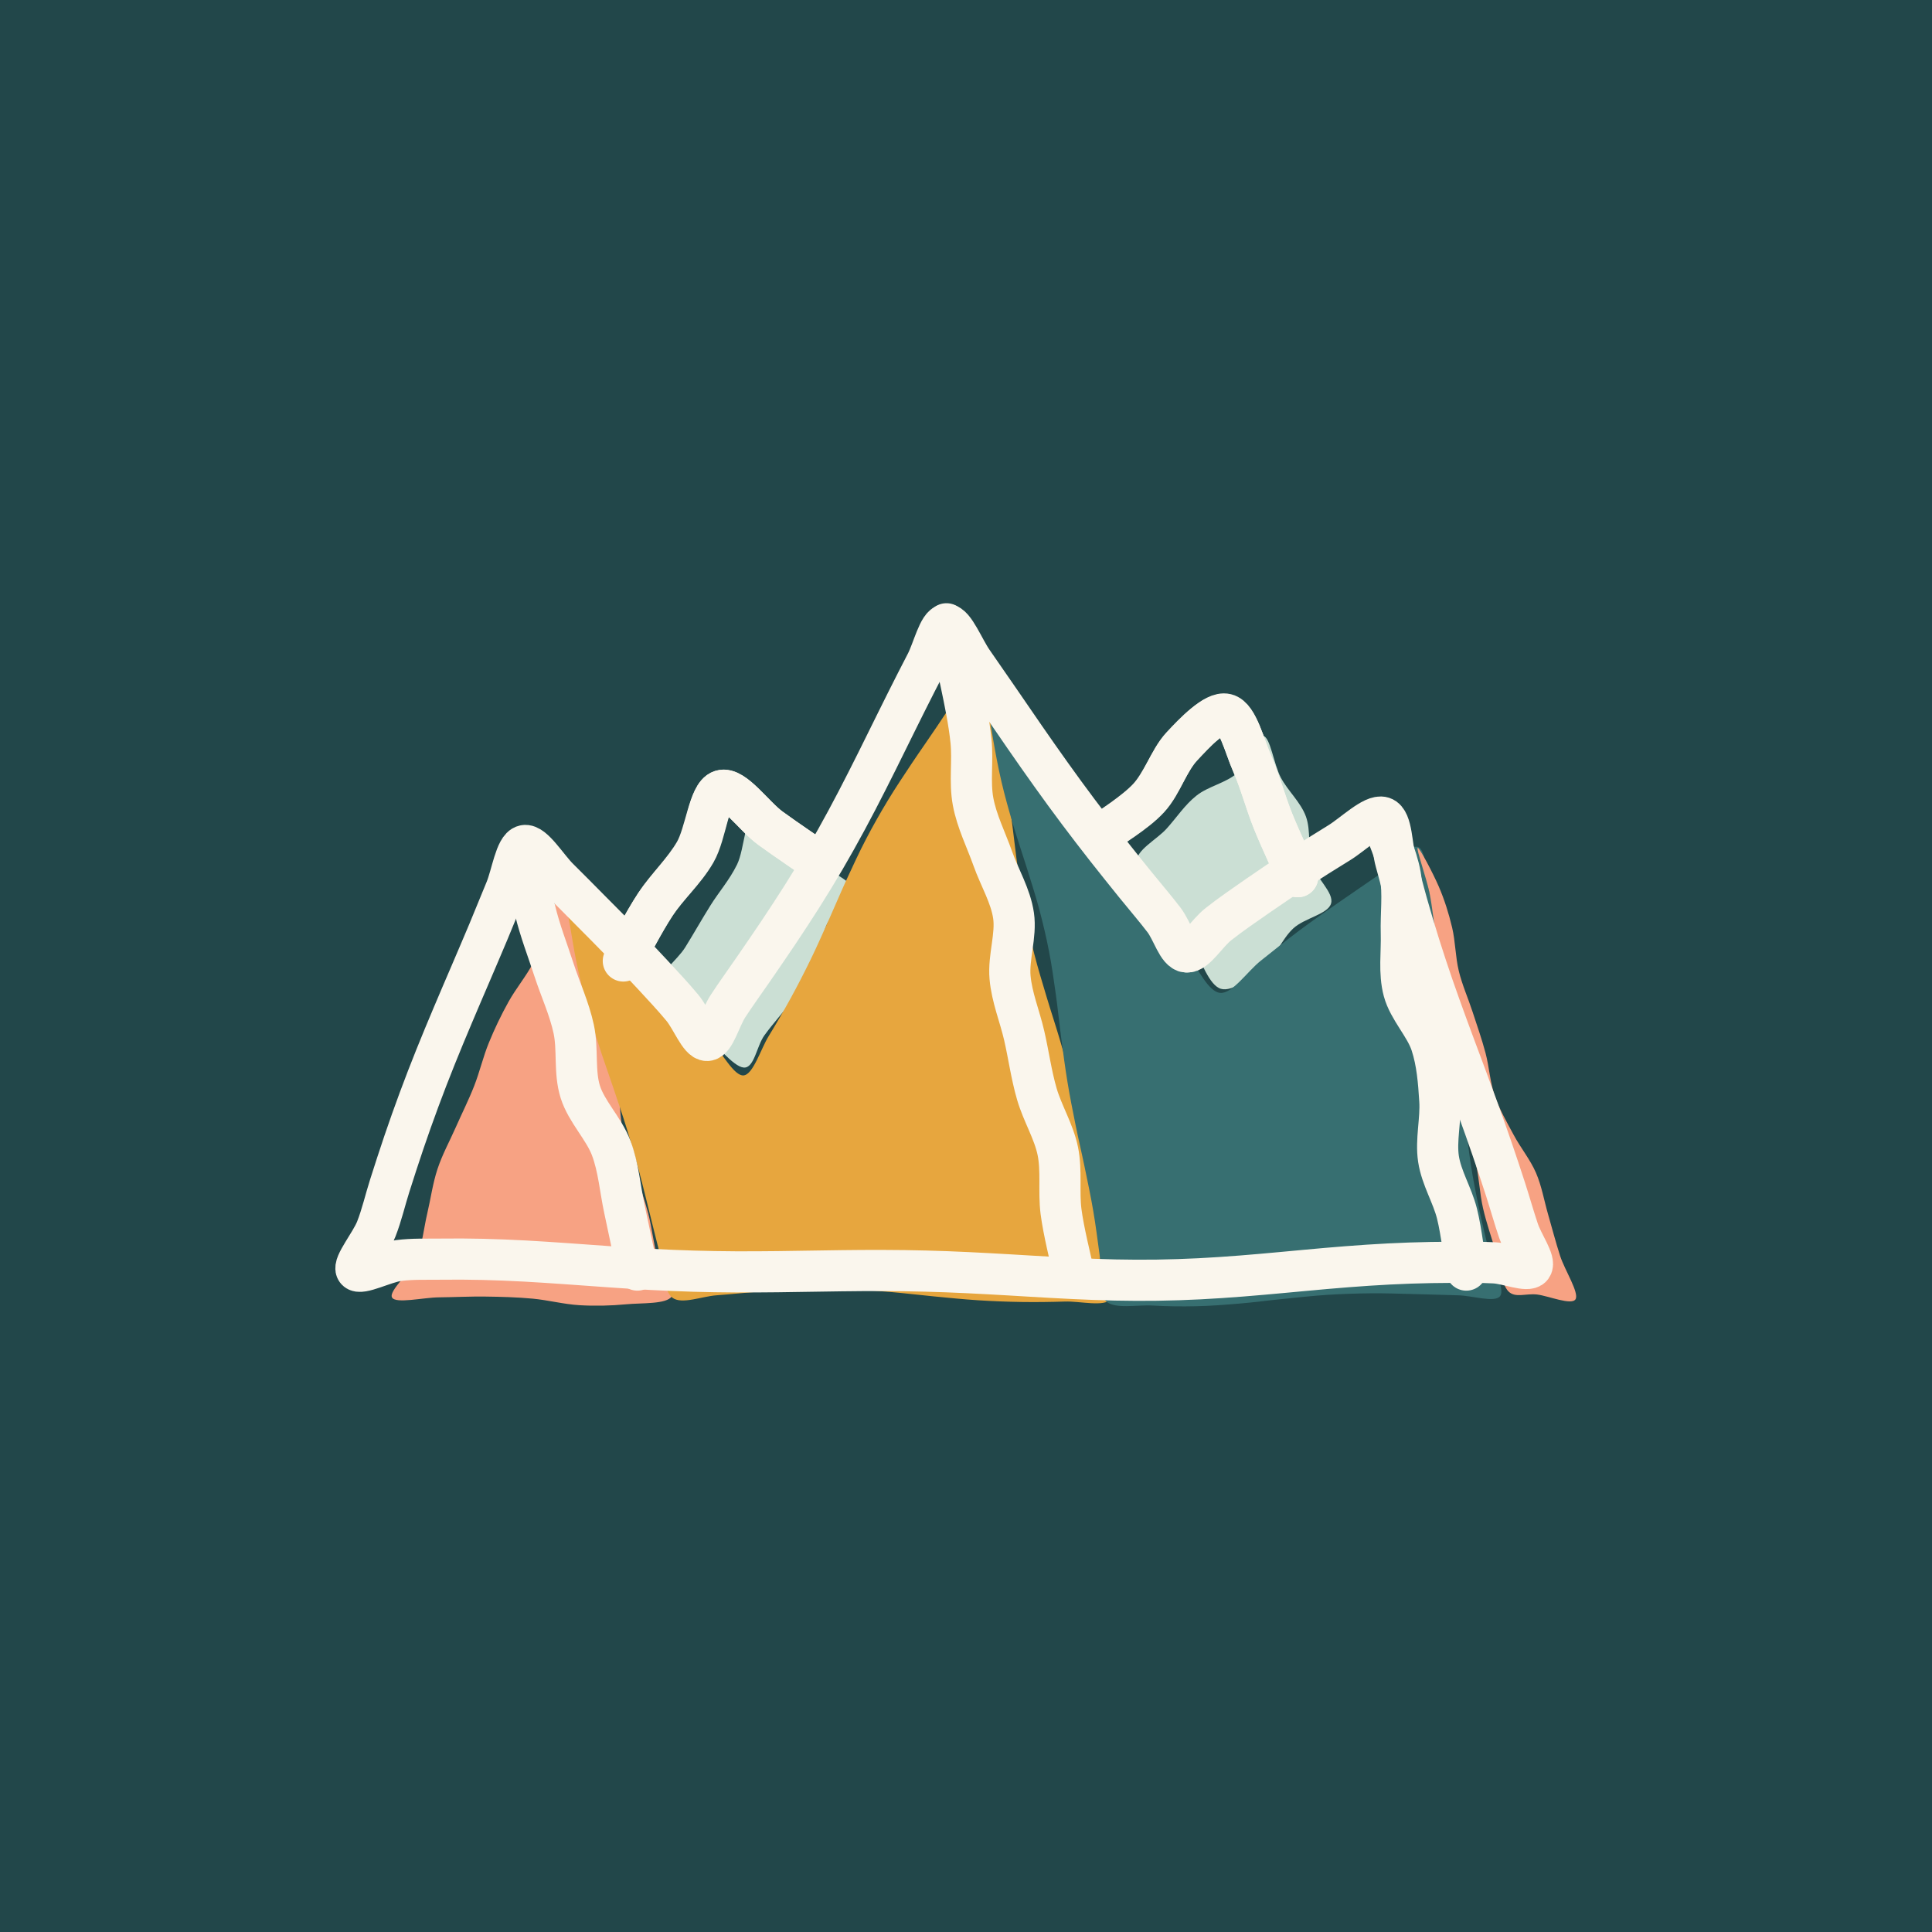
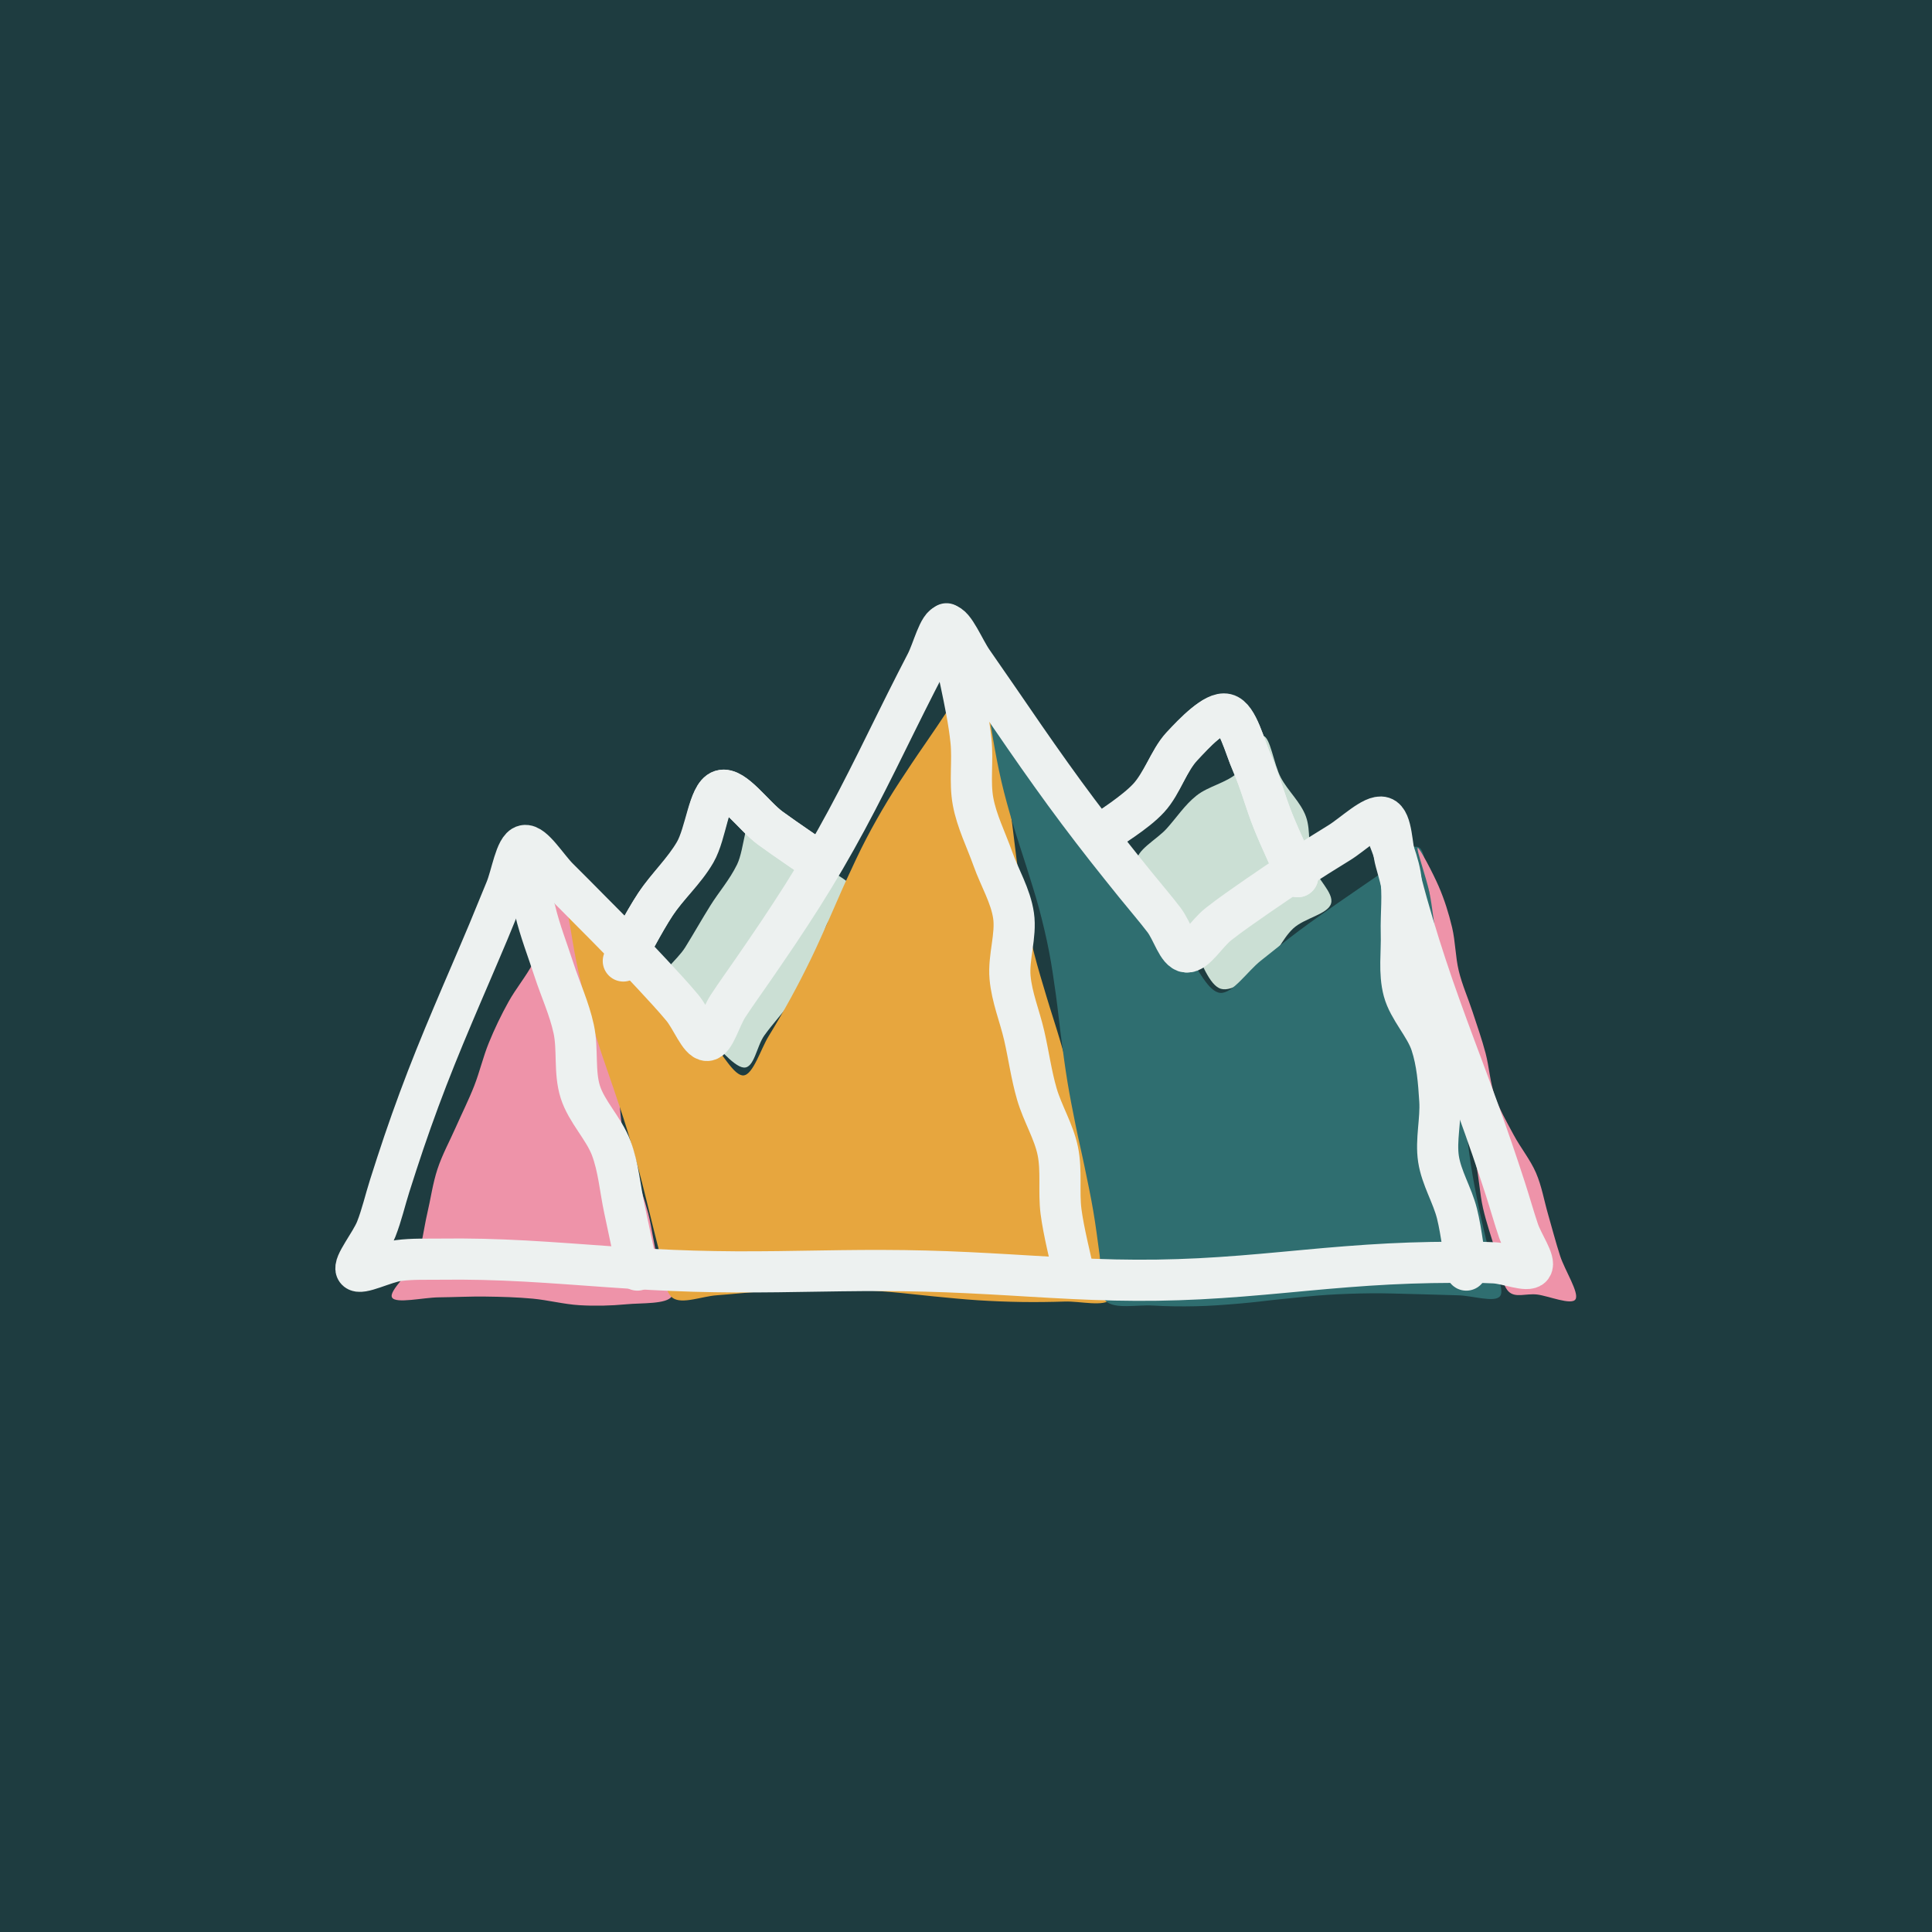
<svg xmlns="http://www.w3.org/2000/svg" viewBox="0 0 512 512" width="512" height="512" role="img" aria-label="Foothills Labs">
-   <rect width="512" height="512" fill="#22474A" />
+   <rect width="512" height="512" fill="#1E3C40" />
  <g transform="translate(64.66 61.06) scale(0.7272)">
    <path d="M 138.24 266.24 C 137.27 261.18 144.69 256.28 147.81 251.24 C 150.94 246.20 153.84 241.03 156.99 236.00 C 160.13 230.97 163.89 226.79 166.69 221.08 C 169.49 215.36 169.58 202.30 173.79 201.73 C 178.00 201.17 185.98 212.89 191.93 217.70 C 197.88 222.50 208.19 226.44 209.48 230.56 C 210.77 234.69 202.03 237.85 199.65 242.43 C 197.28 247.02 197.44 253.31 195.23 258.07 C 193.03 262.83 189.52 266.79 186.42 271.00 C 183.33 275.21 179.53 279.33 176.65 283.34 C 173.77 287.35 172.96 295.37 169.12 295.08 C 165.29 294.78 158.77 286.38 153.62 281.58 C 148.48 276.77 139.21 271.30 138.24 266.24 Z" fill="#CBDFD4" stroke="none" transform="translate(13 10)" />
    <path d="M 312.32 220.16 C 312.01 215.86 319.58 212.06 323.22 208.02 C 326.87 203.99 329.87 199.31 334.17 195.93 C 338.46 192.54 344.97 191.34 349.00 187.72 C 353.03 184.10 355.73 173.94 358.37 174.22 C 361.01 174.50 362.25 184.52 364.85 189.42 C 367.46 194.32 372.13 198.40 374.01 203.63 C 375.89 208.85 374.62 215.49 376.14 220.77 C 377.67 226.04 384.30 231.34 383.16 235.28 C 382.03 239.22 373.45 240.56 369.34 244.41 C 365.22 248.26 362.88 254.74 358.49 258.40 C 354.10 262.06 347.28 267.64 343.01 266.38 C 338.74 265.12 335.83 256.27 332.85 250.85 C 329.86 245.42 328.51 238.95 325.09 233.83 C 321.67 228.72 312.63 224.46 312.32 220.16 Z" fill="#CBDFD4" stroke="none" transform="translate(13 10)" />
-     <g fill="none" stroke="#FAF6ED" stroke-width="15.0" stroke-linecap="round" stroke-linejoin="round">
+     <g fill="none" stroke="#EDF1F0" stroke-width="15.0" stroke-linecap="round" stroke-linejoin="round">
      <path d="M 138.24 266.24 C 140.19 262.80 145.60 252.23 149.94 245.62 C 154.29 239.00 160.30 233.45 164.30 226.54 C 168.29 219.64 169.33 205.64 173.92 204.19 C 178.51 202.74 185.84 213.46 191.84 217.83 C 197.84 222.20 206.91 228.30 209.92 230.40" />
      <path d="M 312.32 220.16 C 315.20 217.92 324.70 212.06 329.61 206.73 C 334.52 201.40 337.07 193.26 341.79 188.19 C 346.51 183.12 353.65 175.28 357.92 176.31 C 362.19 177.34 364.56 187.88 367.41 194.36 C 370.26 200.85 372.26 208.36 375.02 215.22 C 377.79 222.08 382.50 232.14 384.00 235.52" />
    </g>
-     <path d="M 40.96 378.88 C 39.60 376.52 47.75 369.72 49.88 364.63 C 52.02 359.55 52.49 353.80 53.76 348.37 C 55.04 342.94 55.78 337.30 57.52 332.05 C 59.25 326.80 61.93 321.94 64.16 316.89 C 66.39 311.84 68.88 306.90 70.89 301.77 C 72.90 296.63 74.14 291.19 76.22 286.08 C 78.30 280.97 80.69 275.99 83.39 271.13 C 86.09 266.27 89.83 261.82 92.40 256.92 C 94.98 252.01 97.19 246.88 98.85 241.68 C 100.52 236.48 101.07 225.88 102.40 225.69 C 103.73 225.51 105.45 235.50 106.83 240.55 C 108.20 245.60 109.06 250.93 110.65 255.98 C 112.25 261.04 114.58 265.90 116.42 270.90 C 118.26 275.89 120.51 280.78 121.68 285.95 C 122.84 291.12 122.86 296.60 123.42 301.94 C 123.97 307.27 123.99 312.75 125.02 317.96 C 126.06 323.17 128.08 328.11 129.64 333.18 C 131.19 338.25 133.02 343.25 134.35 348.38 C 135.68 353.51 136.17 358.95 137.60 363.96 C 139.02 368.98 144.77 375.58 142.88 378.48 C 141.00 381.38 131.90 380.81 126.29 381.35 C 120.68 381.88 114.92 382.02 109.23 381.68 C 103.54 381.34 97.85 379.82 92.16 379.29 C 86.47 378.77 80.78 378.61 75.09 378.54 C 69.40 378.46 63.72 378.76 58.03 378.82 C 52.34 378.87 42.32 381.24 40.96 378.88 Z" fill="#F7A283" stroke="none" transform="translate(13 10)" />
+     <path d="M 40.96 378.88 C 39.60 376.52 47.75 369.72 49.88 364.63 C 52.02 359.55 52.49 353.80 53.76 348.37 C 55.04 342.94 55.78 337.30 57.52 332.05 C 59.25 326.80 61.93 321.94 64.16 316.89 C 66.39 311.84 68.88 306.90 70.89 301.77 C 72.90 296.63 74.14 291.19 76.22 286.08 C 78.30 280.97 80.69 275.99 83.39 271.13 C 86.09 266.27 89.83 261.82 92.40 256.92 C 94.98 252.01 97.19 246.88 98.85 241.68 C 100.52 236.48 101.07 225.88 102.40 225.69 C 103.73 225.51 105.45 235.50 106.83 240.55 C 108.20 245.60 109.06 250.93 110.65 255.98 C 112.25 261.04 114.58 265.90 116.42 270.90 C 118.26 275.89 120.51 280.78 121.68 285.95 C 122.84 291.12 122.86 296.60 123.42 301.94 C 123.97 307.27 123.99 312.75 125.02 317.96 C 126.06 323.17 128.08 328.11 129.64 333.18 C 131.19 338.25 133.02 343.25 134.35 348.38 C 135.68 353.51 136.17 358.95 137.60 363.96 C 139.02 368.98 144.77 375.58 142.88 378.48 C 141.00 381.38 131.90 380.81 126.29 381.35 C 120.68 381.88 114.92 382.02 109.23 381.68 C 103.54 381.34 97.85 379.82 92.16 379.29 C 86.47 378.77 80.78 378.61 75.09 378.54 C 69.40 378.46 63.72 378.76 58.03 378.82 C 52.34 378.87 42.32 381.24 40.96 378.88 Z" fill="#EE93A9" stroke="none" transform="translate(13 10)" />
    <path d="M 102.40 225.28 C 103.52 224.87 108.71 234.25 112.13 238.49 C 115.55 242.73 119.24 246.73 122.94 250.70 C 126.64 254.68 130.51 258.51 134.34 262.36 C 138.17 266.22 142.11 269.98 145.94 273.84 C 149.76 277.71 153.44 281.53 157.29 285.55 C 161.15 289.56 165.59 298.25 169.06 297.94 C 172.54 297.64 175.30 288.41 178.15 283.72 C 181.01 279.04 183.64 274.53 186.21 269.84 C 188.78 265.14 191.23 260.38 193.57 255.56 C 195.92 250.74 198.07 245.81 200.27 240.91 C 202.47 236.01 204.54 231.03 206.79 226.16 C 209.04 221.28 211.29 216.41 213.77 211.67 C 216.25 206.92 218.89 202.27 221.66 197.69 C 224.43 193.11 227.43 188.66 230.39 184.19 C 233.36 179.73 236.49 175.35 239.47 170.89 C 242.44 166.42 245.52 161.92 248.26 157.42 C 251.01 152.92 254.17 143.60 255.92 143.88 C 257.67 144.16 257.74 153.97 258.76 159.12 C 259.78 164.27 261.03 169.55 262.03 174.78 C 263.04 180.02 263.97 185.27 264.79 190.55 C 265.61 195.82 266.27 201.13 266.97 206.42 C 267.66 211.72 268.22 217.05 268.98 222.33 C 269.74 227.62 270.50 232.90 271.51 238.14 C 272.52 243.38 273.70 248.58 275.02 253.76 C 276.34 258.93 277.92 264.06 279.45 269.19 C 280.98 274.33 282.69 279.43 284.21 284.56 C 285.72 289.70 287.25 294.84 288.54 300.02 C 289.84 305.20 290.98 310.41 292.00 315.64 C 293.02 320.88 293.82 326.16 294.66 331.42 C 295.50 336.69 296.20 341.99 297.05 347.26 C 297.91 352.53 298.81 357.65 299.77 363.03 C 300.74 368.40 305.11 376.62 302.85 379.50 C 300.59 382.39 291.63 380.18 286.21 380.35 C 280.79 380.52 275.63 380.59 270.34 380.51 C 265.05 380.43 259.75 380.22 254.46 379.88 C 249.17 379.55 243.88 378.99 238.59 378.49 C 233.30 377.99 228.01 377.33 222.72 376.88 C 217.43 376.44 212.14 376.00 206.85 375.82 C 201.56 375.64 196.27 375.64 190.98 375.79 C 185.69 375.94 180.39 376.36 175.10 376.73 C 169.81 377.11 164.54 377.68 159.23 378.07 C 153.92 378.45 146.65 381.44 143.24 379.04 C 139.82 376.64 140.15 368.79 138.76 363.66 C 137.36 358.52 136.16 353.38 134.86 348.24 C 133.56 343.10 132.34 337.94 130.96 332.83 C 129.58 327.71 128.12 322.62 126.56 317.55 C 125.00 312.48 123.26 307.46 121.58 302.43 C 119.89 297.39 118.07 292.39 116.44 287.34 C 114.81 282.29 113.19 277.24 111.81 272.13 C 110.43 267.01 109.22 261.85 108.15 256.65 C 107.07 251.45 106.34 246.17 105.38 240.94 C 104.43 235.71 101.28 225.69 102.40 225.28 Z" fill="#E7A63E" stroke="none" transform="translate(13 10)" />
-     <path d="M 256.00 143.36 C 257.46 142.89 262.93 152.12 266.33 156.55 C 269.72 160.98 273.04 165.46 276.37 169.94 C 279.69 174.42 283.08 178.86 286.26 183.44 C 289.44 188.02 292.52 192.67 295.47 197.42 C 298.41 202.17 301.15 207.06 303.94 211.92 C 306.74 216.77 309.37 221.74 312.23 226.55 C 315.09 231.36 317.97 236.15 321.10 240.77 C 324.23 245.39 327.37 249.76 330.99 254.27 C 334.61 258.79 338.39 267.55 342.81 267.87 C 347.23 268.19 352.74 259.94 357.50 256.18 C 362.26 252.41 366.67 248.81 371.38 245.29 C 376.08 241.77 380.91 238.43 385.72 235.06 C 390.53 231.69 395.38 228.46 400.23 225.07 C 405.09 221.67 411.72 213.66 414.84 214.69 C 417.97 215.71 417.59 225.75 418.98 231.20 C 420.36 236.65 421.85 241.97 423.16 247.38 C 424.46 252.79 425.78 258.19 426.80 263.65 C 427.83 269.12 428.65 274.62 429.32 280.14 C 429.98 285.67 430.35 291.26 430.81 296.82 C 431.27 302.39 431.54 307.99 432.08 313.54 C 432.62 319.10 433.21 324.64 434.05 330.14 C 434.88 335.63 435.96 341.08 437.10 346.52 C 438.24 351.96 439.60 357.47 440.88 362.78 C 442.16 368.08 446.66 375.80 444.77 378.35 C 442.87 380.90 434.71 378.20 429.51 378.08 C 424.31 377.95 418.89 377.75 413.58 377.63 C 408.27 377.50 402.96 377.30 397.65 377.35 C 392.34 377.40 387.03 377.58 381.72 377.92 C 376.41 378.26 371.11 378.86 365.80 379.39 C 360.49 379.91 355.18 380.64 349.87 381.08 C 344.56 381.53 339.25 381.95 333.94 382.06 C 328.63 382.18 323.49 382.12 318.01 381.80 C 312.52 381.48 304.23 383.25 301.03 380.15 C 297.83 377.06 299.55 368.68 298.79 363.22 C 298.04 357.76 297.40 352.63 296.50 347.37 C 295.61 342.11 294.50 336.89 293.42 331.67 C 292.35 326.44 291.10 321.25 290.05 316.02 C 288.99 310.80 287.96 305.57 287.09 300.30 C 286.22 295.04 285.54 289.74 284.83 284.44 C 284.13 279.14 283.61 273.81 282.87 268.52 C 282.12 263.23 281.39 257.94 280.37 252.71 C 279.35 247.47 278.12 242.28 276.74 237.12 C 275.36 231.95 273.67 226.85 272.09 221.72 C 270.50 216.60 268.73 211.51 267.22 206.37 C 265.71 201.24 264.25 196.09 263.04 190.89 C 261.83 185.69 260.86 180.45 259.95 175.19 C 259.04 169.94 258.24 164.66 257.58 159.35 C 256.93 154.05 254.54 143.83 256.00 143.36 Z" fill="#376F71" stroke="none" transform="translate(13 10)" />
-     <path d="M 414.72 215.04 C 415.29 214.68 420.30 224.23 422.39 229.06 C 424.48 233.89 426.05 238.90 427.27 244.03 C 428.49 249.17 428.46 254.73 429.70 259.85 C 430.94 264.98 433.10 269.79 434.73 274.78 C 436.35 279.77 438.12 284.72 439.46 289.81 C 440.80 294.90 441.08 300.36 442.78 305.32 C 444.49 310.29 447.18 314.91 449.69 319.60 C 452.20 324.29 455.75 328.62 457.84 333.45 C 459.93 338.29 460.79 343.54 462.25 348.59 C 463.72 353.64 464.97 358.58 466.64 363.74 C 468.31 368.89 473.65 377.16 472.25 379.51 C 470.85 381.85 462.32 378.27 458.24 377.79 C 454.16 377.31 450.27 379.19 447.77 376.62 C 445.27 374.04 444.78 367.39 443.24 362.33 C 441.70 357.27 439.75 351.68 438.52 346.26 C 437.30 340.83 437.11 335.21 435.89 329.79 C 434.66 324.37 432.54 319.11 431.17 313.72 C 429.80 308.32 428.18 302.97 427.66 297.41 C 427.13 291.86 428.26 286.00 428.02 280.39 C 427.78 274.78 427.28 269.22 426.22 263.76 C 425.16 258.31 422.87 253.09 421.66 247.66 C 420.45 242.23 420.14 236.64 418.98 231.20 C 417.83 225.76 414.15 215.40 414.72 215.04 Z" fill="#F7A283" stroke="none" transform="translate(13 10)" />
-     <g fill="none" stroke="#FAF6ED" stroke-width="15.0" stroke-linecap="round" stroke-linejoin="round">
+     <path d="M 256.00 143.36 C 257.46 142.89 262.93 152.12 266.33 156.55 C 269.72 160.98 273.04 165.46 276.37 169.94 C 279.69 174.42 283.08 178.86 286.26 183.44 C 289.44 188.02 292.52 192.67 295.47 197.42 C 298.41 202.17 301.15 207.06 303.94 211.92 C 306.74 216.77 309.37 221.74 312.23 226.55 C 315.09 231.36 317.97 236.15 321.10 240.77 C 324.23 245.39 327.37 249.76 330.99 254.27 C 334.61 258.79 338.39 267.55 342.81 267.87 C 347.23 268.19 352.74 259.94 357.50 256.18 C 362.26 252.41 366.67 248.81 371.38 245.29 C 376.08 241.77 380.91 238.43 385.72 235.06 C 390.53 231.69 395.38 228.46 400.23 225.07 C 405.09 221.67 411.72 213.66 414.84 214.69 C 417.97 215.71 417.59 225.75 418.98 231.20 C 420.36 236.65 421.85 241.97 423.16 247.38 C 424.46 252.79 425.78 258.19 426.80 263.65 C 427.83 269.12 428.65 274.62 429.32 280.14 C 429.98 285.67 430.35 291.26 430.81 296.82 C 431.27 302.39 431.54 307.99 432.08 313.54 C 432.62 319.10 433.21 324.64 434.05 330.14 C 434.88 335.63 435.96 341.08 437.10 346.52 C 438.24 351.96 439.60 357.47 440.88 362.78 C 442.16 368.08 446.66 375.80 444.77 378.35 C 442.87 380.90 434.71 378.20 429.51 378.08 C 424.31 377.95 418.89 377.75 413.58 377.63 C 408.27 377.50 402.96 377.30 397.65 377.35 C 392.34 377.40 387.03 377.58 381.72 377.92 C 376.41 378.26 371.11 378.86 365.80 379.39 C 360.49 379.91 355.18 380.64 349.87 381.08 C 344.56 381.53 339.25 381.95 333.94 382.06 C 328.63 382.18 323.49 382.12 318.01 381.80 C 312.52 381.48 304.23 383.25 301.03 380.15 C 297.83 377.06 299.55 368.68 298.79 363.22 C 298.04 357.76 297.40 352.63 296.50 347.37 C 295.61 342.11 294.50 336.89 293.42 331.67 C 292.35 326.44 291.10 321.25 290.05 316.02 C 288.99 310.80 287.96 305.57 287.09 300.30 C 286.22 295.04 285.54 289.74 284.83 284.44 C 284.13 279.14 283.61 273.81 282.87 268.52 C 282.12 263.23 281.39 257.94 280.37 252.71 C 279.35 247.47 278.12 242.28 276.74 237.12 C 275.36 231.95 273.67 226.85 272.09 221.72 C 270.50 216.60 268.73 211.51 267.22 206.37 C 265.71 201.24 264.25 196.09 263.04 190.89 C 261.83 185.69 260.86 180.45 259.95 175.19 C 259.04 169.94 258.24 164.66 257.58 159.35 C 256.93 154.05 254.54 143.83 256.00 143.36 Z" fill="#2F6E70" stroke="none" transform="translate(13 10)" />
+     <path d="M 414.72 215.04 C 415.29 214.68 420.30 224.23 422.39 229.06 C 424.48 233.89 426.05 238.90 427.27 244.03 C 428.49 249.17 428.46 254.73 429.70 259.85 C 430.94 264.98 433.10 269.79 434.73 274.78 C 436.35 279.77 438.12 284.72 439.46 289.81 C 440.80 294.90 441.08 300.36 442.78 305.32 C 444.49 310.29 447.18 314.91 449.69 319.60 C 452.20 324.29 455.75 328.62 457.84 333.45 C 459.93 338.29 460.79 343.54 462.25 348.59 C 463.72 353.64 464.97 358.58 466.64 363.74 C 468.31 368.89 473.65 377.16 472.25 379.51 C 470.85 381.85 462.32 378.27 458.24 377.79 C 454.16 377.31 450.27 379.19 447.77 376.62 C 445.27 374.04 444.78 367.39 443.24 362.33 C 441.70 357.27 439.75 351.68 438.52 346.26 C 437.30 340.83 437.11 335.21 435.89 329.79 C 434.66 324.37 432.54 319.11 431.17 313.72 C 429.80 308.32 428.18 302.97 427.66 297.41 C 427.13 291.86 428.26 286.00 428.02 280.39 C 427.78 274.78 427.28 269.22 426.22 263.76 C 425.16 258.31 422.87 253.09 421.66 247.66 C 420.45 242.23 420.14 236.64 418.98 231.20 C 417.83 225.76 414.15 215.40 414.72 215.04 Z" fill="#EE93A9" stroke="none" transform="translate(13 10)" />
+     <g fill="none" stroke="#EDF1F0" stroke-width="15.0" stroke-linecap="round" stroke-linejoin="round">
      <path d="M 40.96 378.88 C 39.61 376.97 46.17 369.08 48.20 363.96 C 50.22 358.83 51.44 353.38 53.12 348.11 C 54.80 342.84 56.49 337.58 58.27 332.35 C 60.05 327.13 61.89 321.92 63.81 316.75 C 65.72 311.58 67.72 306.44 69.77 301.32 C 71.82 296.20 73.95 291.11 76.09 286.03 C 78.22 280.94 80.43 275.88 82.59 270.81 C 84.75 265.73 86.94 260.67 89.07 255.58 C 91.20 250.50 93.17 245.51 95.36 240.28 C 97.54 235.05 98.97 224.86 102.18 224.18 C 105.40 223.49 110.64 232.24 114.64 236.16 C 118.63 240.09 122.32 243.86 126.15 247.72 C 129.98 251.58 133.83 255.42 137.61 259.33 C 141.39 263.23 145.16 267.15 148.84 271.14 C 152.53 275.14 156.42 279.27 159.74 283.28 C 163.06 287.28 166.00 295.29 168.77 295.20 C 171.55 295.10 173.58 287.00 176.37 282.71 C 179.16 278.42 182.47 273.87 185.51 269.44 C 188.54 265.01 191.61 260.60 194.59 256.14 C 197.56 251.68 200.52 247.20 203.38 242.67 C 206.24 238.14 209.03 233.58 211.73 228.96 C 214.43 224.34 217.04 219.67 219.58 214.96 C 222.13 210.26 224.58 205.49 227.01 200.72 C 229.45 195.96 231.81 191.14 234.19 186.34 C 236.58 181.55 238.92 176.73 241.33 171.94 C 243.73 167.15 246.17 162.35 248.62 157.63 C 251.07 152.90 253.19 143.67 256.00 143.58 C 258.82 143.50 262.36 152.56 265.53 157.11 C 268.71 161.66 271.89 166.28 275.05 170.87 C 278.22 175.46 281.35 180.08 284.53 184.66 C 287.71 189.24 290.90 193.82 294.15 198.35 C 297.39 202.89 300.68 207.40 304.03 211.86 C 307.37 216.32 310.78 220.74 314.22 225.14 C 317.67 229.54 321.18 233.88 324.68 238.24 C 328.19 242.59 332.11 247.13 335.25 251.25 C 338.39 255.38 340.19 262.72 343.50 262.99 C 346.81 263.25 350.79 256.23 355.11 252.82 C 359.42 249.41 364.58 245.87 369.40 242.52 C 374.22 239.17 379.10 235.90 384.03 232.69 C 388.96 229.49 393.79 226.41 398.95 223.27 C 404.11 220.14 411.53 212.78 414.99 213.90 C 418.45 215.01 418.24 224.76 419.71 229.98 C 421.18 235.20 422.39 240.16 423.82 245.22 C 425.26 250.28 426.75 255.32 428.32 260.33 C 429.89 265.34 431.55 270.32 433.25 275.29 C 434.96 280.25 436.75 285.19 438.55 290.12 C 440.35 295.05 442.21 299.97 444.04 304.89 C 445.86 309.81 447.71 314.73 449.50 319.67 C 451.29 324.60 453.06 329.55 454.76 334.51 C 456.47 339.48 458.12 344.46 459.74 349.46 C 461.35 354.45 462.85 359.79 464.44 364.49 C 466.03 369.20 470.74 375.71 469.28 377.67 C 467.82 379.63 460.51 376.52 455.68 376.25 C 450.85 375.98 445.44 376.04 440.32 376.05 C 435.20 376.07 430.08 376.15 424.96 376.33 C 419.84 376.50 414.72 376.78 409.60 377.11 C 404.48 377.44 399.36 377.87 394.24 378.30 C 389.12 378.74 384.00 379.25 378.88 379.71 C 373.76 380.17 368.64 380.66 363.52 381.05 C 358.40 381.44 353.28 381.81 348.16 382.06 C 343.04 382.31 337.92 382.49 332.80 382.56 C 327.68 382.64 322.56 382.60 317.44 382.50 C 312.32 382.39 307.20 382.18 302.08 381.94 C 296.96 381.71 291.84 381.39 286.72 381.10 C 281.60 380.81 276.48 380.47 271.36 380.21 C 266.24 379.94 261.12 379.68 256.00 379.49 C 250.88 379.31 245.76 379.17 240.64 379.10 C 235.52 379.03 230.40 379.03 225.28 379.05 C 220.16 379.07 215.04 379.17 209.92 379.24 C 204.80 379.31 199.68 379.42 194.56 379.47 C 189.44 379.52 184.32 379.57 179.20 379.54 C 174.08 379.51 168.96 379.43 163.84 379.28 C 158.72 379.13 153.60 378.91 148.48 378.64 C 143.36 378.37 138.24 378.02 133.12 377.67 C 128.00 377.33 122.88 376.92 117.76 376.57 C 112.64 376.23 107.52 375.86 102.40 375.59 C 97.28 375.33 92.16 375.09 87.04 374.98 C 81.92 374.86 76.80 374.83 71.68 374.90 C 66.56 374.97 61.44 374.74 56.32 375.41 C 51.20 376.07 42.31 380.79 40.96 378.88 Z" />
      <path d="M 102.40 225.28 C 103.01 229.03 104.32 240.44 106.08 247.80 C 107.84 255.17 110.63 262.26 112.97 269.47 C 115.32 276.68 118.57 283.64 120.16 291.05 C 121.76 298.46 120.27 306.69 122.55 313.92 C 124.82 321.15 131.15 327.30 133.83 334.42 C 136.51 341.54 137.05 349.23 138.64 356.64 C 140.23 364.05 142.57 375.17 143.36 378.88" />
      <path d="M 256.00 143.36 C 256.86 146.90 259.70 157.46 261.19 164.58 C 262.68 171.69 264.19 178.81 264.94 186.07 C 265.69 193.33 264.37 201.00 265.70 208.15 C 267.02 215.30 270.44 222.05 272.90 228.97 C 275.36 235.90 279.41 242.52 280.45 249.73 C 281.50 256.93 278.52 264.93 279.17 272.21 C 279.81 279.49 282.70 286.34 284.33 293.43 C 285.96 300.52 286.91 307.75 288.95 314.76 C 290.99 321.77 295.11 328.37 296.57 335.50 C 298.04 342.62 296.83 350.27 297.74 357.50 C 298.66 364.73 301.36 375.32 302.08 378.88" />
      <path d="M 414.72 215.04 C 415.83 218.36 420.23 228.14 421.40 234.99 C 422.57 241.83 421.56 249.09 421.76 256.12 C 421.97 263.15 420.82 270.43 422.63 277.16 C 424.44 283.88 430.44 289.83 432.64 296.48 C 434.83 303.14 435.35 310.11 435.79 317.09 C 436.24 324.07 434.27 331.51 435.31 338.38 C 436.35 345.25 440.36 351.57 442.05 358.32 C 443.74 365.07 444.87 375.45 445.44 378.88" />
      <path d="M 138.24 266.24 C 140.19 262.80 145.53 252.20 149.92 245.60 C 154.30 239.01 160.54 233.60 164.54 226.68 C 168.54 219.77 169.36 205.60 173.91 204.12 C 178.45 202.65 185.82 213.47 191.82 217.85 C 197.82 222.23 206.90 228.31 209.92 230.40" />
      <path d="M 312.32 220.16 C 315.24 217.96 324.94 212.30 329.82 206.94 C 334.71 201.59 336.98 193.12 341.65 188.05 C 346.33 182.99 353.57 175.51 357.87 176.56 C 362.17 177.61 364.61 187.89 367.46 194.34 C 370.31 200.79 372.22 208.38 374.98 215.24 C 377.73 222.11 382.50 232.14 384.00 235.52" />
    </g>
  </g>
</svg>
